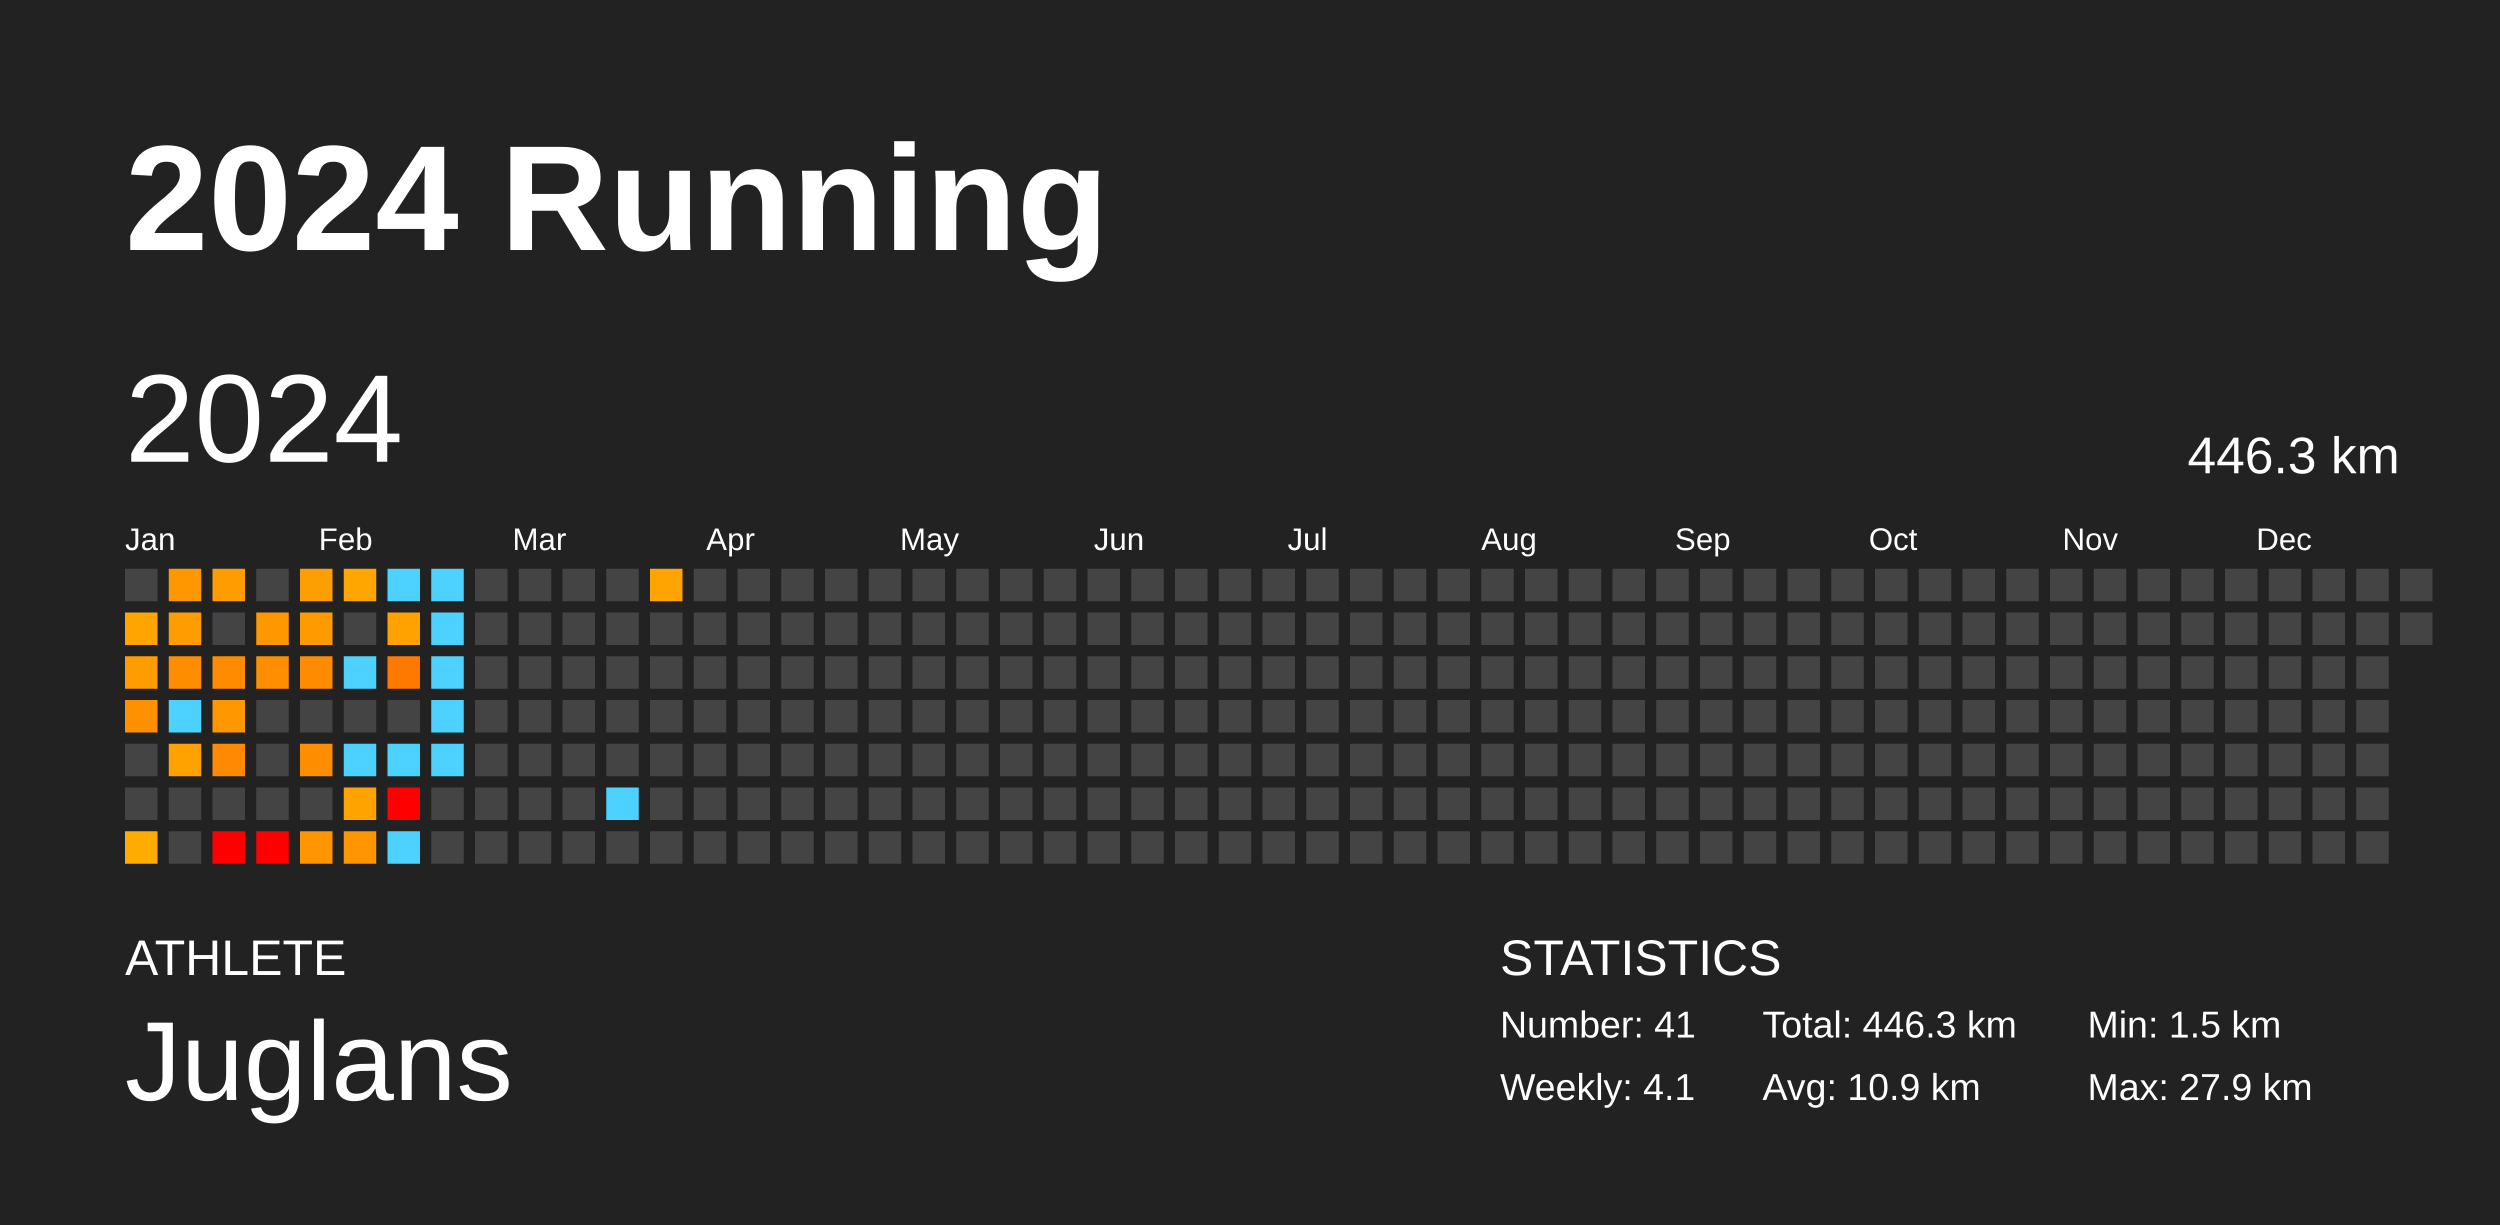
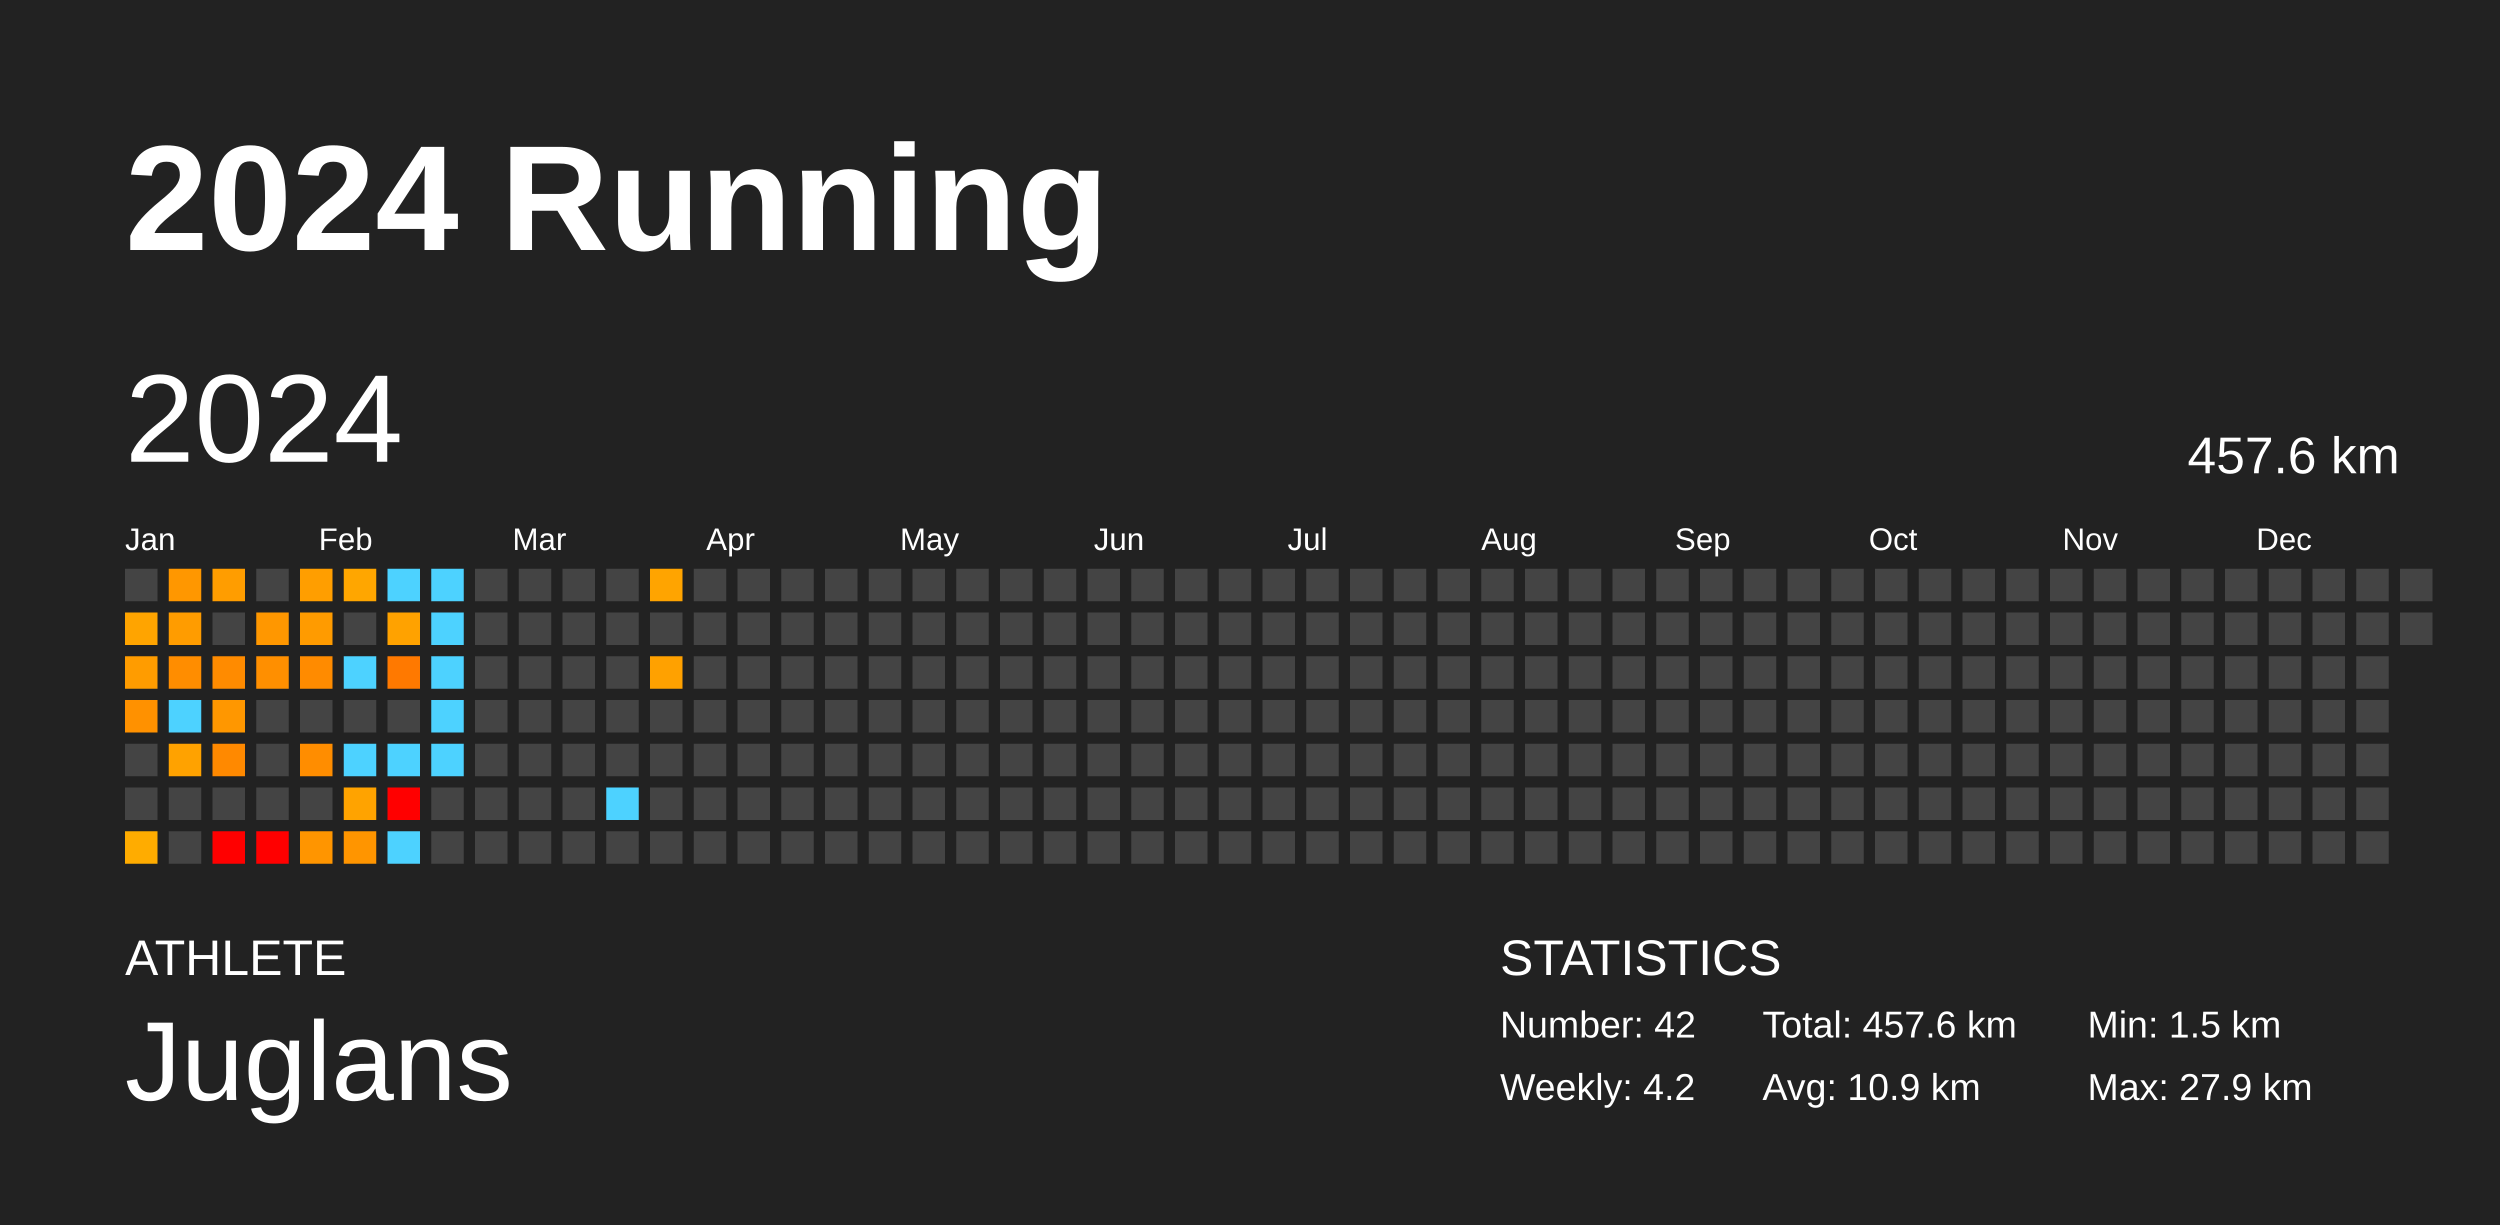
<svg xmlns="http://www.w3.org/2000/svg" baseProfile="full" height="98mm" version="1.1" viewBox="0,0,200,98" width="200mm">
  <defs />
  <rect fill="#222222" height="98" width="200" x="0" y="0" />
  <text fill="#FFFFFF" style="font-size:12px; font-family:Arial; font-weight:bold;" x="10" y="20">2024 Running</text>
  <text fill="#FFFFFF" style="font-size:4px; font-family:Arial" x="10" y="78">ATHLETE</text>
  <text fill="#FFFFFF" style="font-size:9px; font-family:Arial" x="10" y="88">Juglans</text>
  <text fill="#FFFFFF" style="font-size:4px; font-family:Arial" x="120" y="78">STATISTICS</text>
-   <text fill="#FFFFFF" style="font-size:3px; font-family:Arial" x="120" y="83">Number: 41</text>
-   <text fill="#FFFFFF" style="font-size:3px; font-family:Arial" x="120" y="88">Weekly: 4.1</text>
-   <text fill="#FFFFFF" style="font-size:3px; font-family:Arial" x="141" y="83">Total: 446.3 km</text>
+   <text fill="#FFFFFF" style="font-size:3px; font-family:Arial" x="120" y="83">Number: 42</text>
+   <text fill="#FFFFFF" style="font-size:3px; font-family:Arial" x="120" y="88">Weekly: 4.2</text>
+   <text fill="#FFFFFF" style="font-size:3px; font-family:Arial" x="141" y="83">Total: 457.6 km</text>
  <text fill="#FFFFFF" style="font-size:3px; font-family:Arial" x="141" y="88">Avg: 10.9 km</text>
  <text fill="#FFFFFF" style="font-size:3px; font-family:Arial" x="167" y="83">Min: 1.5 km</text>
  <text fill="#FFFFFF" style="font-size:3px; font-family:Arial" x="167" y="88">Max: 27.9 km</text>
  <text dominant-baseline="hanging" fill="#FFFFFF" style="font-size:10.0px; font-family:Arial;" x="10" y="30">2024</text>
-   <text dominant-baseline="hanging" fill="#FFFFFF" style="font-size:4.125px; font-family:Arial;" x="175" y="35">446.3 km</text>
+   <text dominant-baseline="hanging" fill="#FFFFFF" style="font-size:4.125px; font-family:Arial;" x="175" y="35">457.6 km</text>
  <text fill="#FFFFFF" style="font-size:2.5px; font-family:Arial" x="10.0" y="44">Jan</text>
  <text fill="#FFFFFF" style="font-size:2.5px; font-family:Arial" x="25.5" y="44">Feb</text>
  <text fill="#FFFFFF" style="font-size:2.5px; font-family:Arial" x="41.0" y="44">Mar</text>
  <text fill="#FFFFFF" style="font-size:2.5px; font-family:Arial" x="56.5" y="44">Apr</text>
  <text fill="#FFFFFF" style="font-size:2.5px; font-family:Arial" x="72.0" y="44">May</text>
  <text fill="#FFFFFF" style="font-size:2.5px; font-family:Arial" x="87.5" y="44">Jun</text>
  <text fill="#FFFFFF" style="font-size:2.5px; font-family:Arial" x="103.0" y="44">Jul</text>
  <text fill="#FFFFFF" style="font-size:2.5px; font-family:Arial" x="118.5" y="44">Aug</text>
  <text fill="#FFFFFF" style="font-size:2.5px; font-family:Arial" x="134.0" y="44">Sep</text>
  <text fill="#FFFFFF" style="font-size:2.5px; font-family:Arial" x="149.5" y="44">Oct</text>
  <text fill="#FFFFFF" style="font-size:2.5px; font-family:Arial" x="165.0" y="44">Nov</text>
  <text fill="#FFFFFF" style="font-size:2.5px; font-family:Arial" x="180.5" y="44">Dec</text>
  <rect fill="#444444" height="2.6" width="2.6" x="10.0" y="45.5" />
  <rect fill="#ffa400" height="2.6" width="2.6" x="10.0" y="49.0" />
  <rect fill="#ff9c00" height="2.6" width="2.6" x="10.0" y="52.5" />
  <rect fill="#ff9100" height="2.6" width="2.6" x="10.0" y="56.0" />
  <rect fill="#444444" height="2.6" width="2.6" x="10.0" y="59.5" />
  <rect fill="#444444" height="2.6" width="2.6" x="10.0" y="63.0" />
  <rect fill="#ffac00" height="2.6" width="2.6" x="10.0" y="66.5" />
  <rect fill="#ff9700" height="2.6" width="2.6" x="13.5" y="45.5" />
  <rect fill="#ff9c00" height="2.6" width="2.6" x="13.5" y="49.0" />
  <rect fill="#ff8d00" height="2.6" width="2.6" x="13.5" y="52.5" />
  <rect fill="#4dd2ff" height="2.6" width="2.6" x="13.5" y="56.0" />
  <rect fill="#ffa200" height="2.6" width="2.6" x="13.5" y="59.5" />
  <rect fill="#444444" height="2.6" width="2.6" x="13.5" y="63.0" />
  <rect fill="#444444" height="2.6" width="2.6" x="13.5" y="66.5" />
  <rect fill="#ff9d00" height="2.6" width="2.6" x="17.0" y="45.5" />
  <rect fill="#444444" height="2.6" width="2.6" x="17.0" y="49.0" />
  <rect fill="#ff8b00" height="2.6" width="2.6" x="17.0" y="52.5" />
  <rect fill="#ff9700" height="2.6" width="2.6" x="17.0" y="56.0" />
  <rect fill="#ff8900" height="2.6" width="2.6" x="17.0" y="59.5" />
  <rect fill="#444444" height="2.6" width="2.6" x="17.0" y="63.0" />
  <rect fill="red" height="2.6" width="2.6" x="17.0" y="66.5" />
  <rect fill="#444444" height="2.6" width="2.6" x="20.5" y="45.5" />
  <rect fill="#ff9700" height="2.6" width="2.6" x="20.5" y="49.0" />
  <rect fill="#ff8f00" height="2.6" width="2.6" x="20.5" y="52.5" />
  <rect fill="#444444" height="2.6" width="2.6" x="20.5" y="56.0" />
  <rect fill="#444444" height="2.6" width="2.6" x="20.5" y="59.5" />
  <rect fill="#444444" height="2.6" width="2.6" x="20.5" y="63.0" />
  <rect fill="red" height="2.6" width="2.6" x="20.5" y="66.5" />
  <rect fill="#ff9e00" height="2.6" width="2.6" x="24.0" y="45.5" />
  <rect fill="#ff9b00" height="2.6" width="2.6" x="24.0" y="49.0" />
  <rect fill="#ff8b00" height="2.6" width="2.6" x="24.0" y="52.5" />
  <rect fill="#444444" height="2.6" width="2.6" x="24.0" y="56.0" />
  <rect fill="#ff8d00" height="2.6" width="2.6" x="24.0" y="59.5" />
  <rect fill="#444444" height="2.6" width="2.6" x="24.0" y="63.0" />
  <rect fill="#ff9500" height="2.6" width="2.6" x="24.0" y="66.5" />
  <rect fill="#ffa600" height="2.6" width="2.6" x="27.5" y="45.5" />
  <rect fill="#444444" height="2.6" width="2.6" x="27.5" y="49.0" />
  <rect fill="#4dd2ff" height="2.6" width="2.6" x="27.5" y="52.5" />
  <rect fill="#444444" height="2.6" width="2.6" x="27.5" y="56.0" />
  <rect fill="#4dd2ff" height="2.6" width="2.6" x="27.5" y="59.5" />
  <rect fill="#ffa300" height="2.6" width="2.6" x="27.5" y="63.0" />
  <rect fill="#ff9500" height="2.6" width="2.6" x="27.5" y="66.5" />
  <rect fill="#4dd2ff" height="2.6" width="2.6" x="31.0" y="45.5" />
  <rect fill="#ffa200" height="2.6" width="2.6" x="31.0" y="49.0" />
  <rect fill="#ff7900" height="2.6" width="2.6" x="31.0" y="52.5" />
  <rect fill="#444444" height="2.6" width="2.6" x="31.0" y="56.0" />
  <rect fill="#4dd2ff" height="2.6" width="2.6" x="31.0" y="59.5" />
  <rect fill="red" height="2.6" width="2.6" x="31.0" y="63.0" />
  <rect fill="#4dd2ff" height="2.6" width="2.6" x="31.0" y="66.5" />
  <rect fill="#4dd2ff" height="2.6" width="2.6" x="34.5" y="45.5" />
  <rect fill="#4dd2ff" height="2.6" width="2.6" x="34.5" y="49.0" />
  <rect fill="#4dd2ff" height="2.6" width="2.6" x="34.5" y="52.5" />
  <rect fill="#4dd2ff" height="2.6" width="2.6" x="34.5" y="56.0" />
  <rect fill="#4dd2ff" height="2.6" width="2.6" x="34.5" y="59.5" />
  <rect fill="#444444" height="2.6" width="2.6" x="34.5" y="63.0" />
  <rect fill="#444444" height="2.6" width="2.6" x="34.5" y="66.5" />
  <rect fill="#444444" height="2.6" width="2.6" x="38.0" y="45.5" />
  <rect fill="#444444" height="2.6" width="2.6" x="38.0" y="49.0" />
  <rect fill="#444444" height="2.6" width="2.6" x="38.0" y="52.5" />
  <rect fill="#444444" height="2.6" width="2.6" x="38.0" y="56.0" />
  <rect fill="#444444" height="2.6" width="2.6" x="38.0" y="59.5" />
  <rect fill="#444444" height="2.6" width="2.6" x="38.0" y="63.0" />
  <rect fill="#444444" height="2.6" width="2.6" x="38.0" y="66.5" />
  <rect fill="#444444" height="2.6" width="2.6" x="41.5" y="45.5" />
  <rect fill="#444444" height="2.6" width="2.6" x="41.5" y="49.0" />
  <rect fill="#444444" height="2.6" width="2.6" x="41.5" y="52.5" />
  <rect fill="#444444" height="2.6" width="2.6" x="41.5" y="56.0" />
  <rect fill="#444444" height="2.6" width="2.6" x="41.5" y="59.5" />
  <rect fill="#444444" height="2.6" width="2.6" x="41.5" y="63.0" />
  <rect fill="#444444" height="2.6" width="2.6" x="41.5" y="66.5" />
  <rect fill="#444444" height="2.6" width="2.6" x="45.0" y="45.5" />
  <rect fill="#444444" height="2.6" width="2.6" x="45.0" y="49.0" />
  <rect fill="#444444" height="2.6" width="2.6" x="45.0" y="52.5" />
  <rect fill="#444444" height="2.6" width="2.6" x="45.0" y="56.0" />
  <rect fill="#444444" height="2.6" width="2.6" x="45.0" y="59.5" />
  <rect fill="#444444" height="2.6" width="2.6" x="45.0" y="63.0" />
  <rect fill="#444444" height="2.6" width="2.6" x="45.0" y="66.5" />
  <rect fill="#444444" height="2.6" width="2.6" x="48.5" y="45.5" />
  <rect fill="#444444" height="2.6" width="2.6" x="48.5" y="49.0" />
  <rect fill="#444444" height="2.6" width="2.6" x="48.5" y="52.5" />
  <rect fill="#444444" height="2.6" width="2.6" x="48.5" y="56.0" />
  <rect fill="#444444" height="2.6" width="2.6" x="48.5" y="59.5" />
  <rect fill="#4dd2ff" height="2.6" width="2.6" x="48.5" y="63.0" />
  <rect fill="#444444" height="2.6" width="2.6" x="48.5" y="66.5" />
  <rect fill="#ffa400" height="2.6" width="2.6" x="52.0" y="45.5" />
  <rect fill="#444444" height="2.6" width="2.6" x="52.0" y="49.0" />
-   <rect fill="#444444" height="2.6" width="2.6" x="52.0" y="52.5" />
+   <rect fill="#ffa100" height="2.6" width="2.6" x="52.0" y="52.5" />
  <rect fill="#444444" height="2.6" width="2.6" x="52.0" y="56.0" />
  <rect fill="#444444" height="2.6" width="2.6" x="52.0" y="59.5" />
  <rect fill="#444444" height="2.6" width="2.6" x="52.0" y="63.0" />
  <rect fill="#444444" height="2.6" width="2.6" x="52.0" y="66.5" />
  <rect fill="#444444" height="2.6" width="2.6" x="55.5" y="45.5" />
  <rect fill="#444444" height="2.6" width="2.6" x="55.5" y="49.0" />
  <rect fill="#444444" height="2.6" width="2.6" x="55.5" y="52.5" />
  <rect fill="#444444" height="2.6" width="2.6" x="55.5" y="56.0" />
  <rect fill="#444444" height="2.6" width="2.6" x="55.5" y="59.5" />
  <rect fill="#444444" height="2.6" width="2.6" x="55.5" y="63.0" />
  <rect fill="#444444" height="2.6" width="2.6" x="55.5" y="66.5" />
  <rect fill="#444444" height="2.6" width="2.6" x="59.0" y="45.5" />
  <rect fill="#444444" height="2.6" width="2.6" x="59.0" y="49.0" />
  <rect fill="#444444" height="2.6" width="2.6" x="59.0" y="52.5" />
  <rect fill="#444444" height="2.6" width="2.6" x="59.0" y="56.0" />
  <rect fill="#444444" height="2.6" width="2.6" x="59.0" y="59.5" />
  <rect fill="#444444" height="2.6" width="2.6" x="59.0" y="63.0" />
  <rect fill="#444444" height="2.6" width="2.6" x="59.0" y="66.5" />
  <rect fill="#444444" height="2.6" width="2.6" x="62.5" y="45.5" />
  <rect fill="#444444" height="2.6" width="2.6" x="62.5" y="49.0" />
  <rect fill="#444444" height="2.6" width="2.6" x="62.5" y="52.5" />
  <rect fill="#444444" height="2.6" width="2.6" x="62.5" y="56.0" />
  <rect fill="#444444" height="2.6" width="2.6" x="62.5" y="59.5" />
  <rect fill="#444444" height="2.6" width="2.6" x="62.5" y="63.0" />
  <rect fill="#444444" height="2.6" width="2.6" x="62.5" y="66.5" />
  <rect fill="#444444" height="2.6" width="2.6" x="66.0" y="45.5" />
  <rect fill="#444444" height="2.6" width="2.6" x="66.0" y="49.0" />
  <rect fill="#444444" height="2.6" width="2.6" x="66.0" y="52.5" />
  <rect fill="#444444" height="2.6" width="2.6" x="66.0" y="56.0" />
  <rect fill="#444444" height="2.6" width="2.6" x="66.0" y="59.5" />
  <rect fill="#444444" height="2.6" width="2.6" x="66.0" y="63.0" />
  <rect fill="#444444" height="2.6" width="2.6" x="66.0" y="66.5" />
  <rect fill="#444444" height="2.6" width="2.6" x="69.5" y="45.5" />
  <rect fill="#444444" height="2.6" width="2.6" x="69.5" y="49.0" />
  <rect fill="#444444" height="2.6" width="2.6" x="69.5" y="52.5" />
  <rect fill="#444444" height="2.6" width="2.6" x="69.5" y="56.0" />
  <rect fill="#444444" height="2.6" width="2.6" x="69.5" y="59.5" />
  <rect fill="#444444" height="2.6" width="2.6" x="69.5" y="63.0" />
  <rect fill="#444444" height="2.6" width="2.6" x="69.5" y="66.5" />
  <rect fill="#444444" height="2.6" width="2.6" x="73.0" y="45.5" />
  <rect fill="#444444" height="2.6" width="2.6" x="73.0" y="49.0" />
  <rect fill="#444444" height="2.6" width="2.6" x="73.0" y="52.5" />
  <rect fill="#444444" height="2.6" width="2.6" x="73.0" y="56.0" />
  <rect fill="#444444" height="2.6" width="2.6" x="73.0" y="59.5" />
  <rect fill="#444444" height="2.6" width="2.6" x="73.0" y="63.0" />
  <rect fill="#444444" height="2.6" width="2.6" x="73.0" y="66.5" />
  <rect fill="#444444" height="2.6" width="2.6" x="76.5" y="45.5" />
  <rect fill="#444444" height="2.6" width="2.6" x="76.5" y="49.0" />
  <rect fill="#444444" height="2.6" width="2.6" x="76.5" y="52.5" />
  <rect fill="#444444" height="2.6" width="2.6" x="76.5" y="56.0" />
  <rect fill="#444444" height="2.6" width="2.6" x="76.5" y="59.5" />
  <rect fill="#444444" height="2.6" width="2.6" x="76.5" y="63.0" />
  <rect fill="#444444" height="2.6" width="2.6" x="76.5" y="66.5" />
  <rect fill="#444444" height="2.6" width="2.6" x="80.0" y="45.5" />
  <rect fill="#444444" height="2.6" width="2.6" x="80.0" y="49.0" />
  <rect fill="#444444" height="2.6" width="2.6" x="80.0" y="52.5" />
  <rect fill="#444444" height="2.6" width="2.6" x="80.0" y="56.0" />
  <rect fill="#444444" height="2.6" width="2.6" x="80.0" y="59.5" />
  <rect fill="#444444" height="2.6" width="2.6" x="80.0" y="63.0" />
  <rect fill="#444444" height="2.6" width="2.6" x="80.0" y="66.5" />
  <rect fill="#444444" height="2.6" width="2.6" x="83.5" y="45.5" />
  <rect fill="#444444" height="2.6" width="2.6" x="83.5" y="49.0" />
  <rect fill="#444444" height="2.6" width="2.6" x="83.5" y="52.5" />
  <rect fill="#444444" height="2.6" width="2.6" x="83.5" y="56.0" />
  <rect fill="#444444" height="2.6" width="2.6" x="83.5" y="59.5" />
  <rect fill="#444444" height="2.6" width="2.6" x="83.5" y="63.0" />
  <rect fill="#444444" height="2.6" width="2.6" x="83.5" y="66.5" />
  <rect fill="#444444" height="2.6" width="2.6" x="87.0" y="45.5" />
  <rect fill="#444444" height="2.6" width="2.6" x="87.0" y="49.0" />
  <rect fill="#444444" height="2.6" width="2.6" x="87.0" y="52.5" />
  <rect fill="#444444" height="2.6" width="2.6" x="87.0" y="56.0" />
  <rect fill="#444444" height="2.6" width="2.6" x="87.0" y="59.5" />
  <rect fill="#444444" height="2.6" width="2.6" x="87.0" y="63.0" />
  <rect fill="#444444" height="2.6" width="2.6" x="87.0" y="66.5" />
  <rect fill="#444444" height="2.6" width="2.6" x="90.5" y="45.5" />
  <rect fill="#444444" height="2.6" width="2.6" x="90.5" y="49.0" />
  <rect fill="#444444" height="2.6" width="2.6" x="90.5" y="52.5" />
  <rect fill="#444444" height="2.6" width="2.6" x="90.5" y="56.0" />
  <rect fill="#444444" height="2.6" width="2.6" x="90.5" y="59.5" />
  <rect fill="#444444" height="2.6" width="2.6" x="90.5" y="63.0" />
  <rect fill="#444444" height="2.6" width="2.6" x="90.5" y="66.5" />
  <rect fill="#444444" height="2.6" width="2.6" x="94.0" y="45.5" />
  <rect fill="#444444" height="2.6" width="2.6" x="94.0" y="49.0" />
  <rect fill="#444444" height="2.6" width="2.6" x="94.0" y="52.5" />
  <rect fill="#444444" height="2.6" width="2.6" x="94.0" y="56.0" />
  <rect fill="#444444" height="2.6" width="2.6" x="94.0" y="59.5" />
  <rect fill="#444444" height="2.6" width="2.6" x="94.0" y="63.0" />
  <rect fill="#444444" height="2.6" width="2.6" x="94.0" y="66.5" />
  <rect fill="#444444" height="2.6" width="2.6" x="97.5" y="45.5" />
  <rect fill="#444444" height="2.6" width="2.6" x="97.5" y="49.0" />
  <rect fill="#444444" height="2.6" width="2.6" x="97.5" y="52.5" />
  <rect fill="#444444" height="2.6" width="2.6" x="97.5" y="56.0" />
  <rect fill="#444444" height="2.6" width="2.6" x="97.5" y="59.5" />
  <rect fill="#444444" height="2.6" width="2.6" x="97.5" y="63.0" />
  <rect fill="#444444" height="2.6" width="2.6" x="97.5" y="66.5" />
  <rect fill="#444444" height="2.6" width="2.6" x="101.0" y="45.5" />
  <rect fill="#444444" height="2.6" width="2.6" x="101.0" y="49.0" />
  <rect fill="#444444" height="2.6" width="2.6" x="101.0" y="52.5" />
  <rect fill="#444444" height="2.6" width="2.6" x="101.0" y="56.0" />
  <rect fill="#444444" height="2.6" width="2.6" x="101.0" y="59.5" />
  <rect fill="#444444" height="2.6" width="2.6" x="101.0" y="63.0" />
  <rect fill="#444444" height="2.6" width="2.6" x="101.0" y="66.5" />
  <rect fill="#444444" height="2.6" width="2.6" x="104.5" y="45.5" />
  <rect fill="#444444" height="2.6" width="2.6" x="104.5" y="49.0" />
  <rect fill="#444444" height="2.6" width="2.6" x="104.5" y="52.5" />
  <rect fill="#444444" height="2.6" width="2.6" x="104.5" y="56.0" />
  <rect fill="#444444" height="2.6" width="2.6" x="104.5" y="59.5" />
  <rect fill="#444444" height="2.6" width="2.6" x="104.5" y="63.0" />
  <rect fill="#444444" height="2.6" width="2.6" x="104.5" y="66.5" />
  <rect fill="#444444" height="2.6" width="2.6" x="108.0" y="45.5" />
  <rect fill="#444444" height="2.6" width="2.6" x="108.0" y="49.0" />
  <rect fill="#444444" height="2.6" width="2.6" x="108.0" y="52.5" />
  <rect fill="#444444" height="2.6" width="2.6" x="108.0" y="56.0" />
  <rect fill="#444444" height="2.6" width="2.6" x="108.0" y="59.5" />
  <rect fill="#444444" height="2.6" width="2.6" x="108.0" y="63.0" />
  <rect fill="#444444" height="2.6" width="2.6" x="108.0" y="66.5" />
  <rect fill="#444444" height="2.6" width="2.6" x="111.5" y="45.5" />
  <rect fill="#444444" height="2.6" width="2.6" x="111.5" y="49.0" />
  <rect fill="#444444" height="2.6" width="2.6" x="111.5" y="52.5" />
  <rect fill="#444444" height="2.6" width="2.6" x="111.5" y="56.0" />
  <rect fill="#444444" height="2.6" width="2.6" x="111.5" y="59.5" />
  <rect fill="#444444" height="2.6" width="2.6" x="111.5" y="63.0" />
  <rect fill="#444444" height="2.6" width="2.6" x="111.5" y="66.5" />
  <rect fill="#444444" height="2.6" width="2.6" x="115.0" y="45.5" />
  <rect fill="#444444" height="2.6" width="2.6" x="115.0" y="49.0" />
  <rect fill="#444444" height="2.6" width="2.6" x="115.0" y="52.5" />
  <rect fill="#444444" height="2.6" width="2.6" x="115.0" y="56.0" />
  <rect fill="#444444" height="2.6" width="2.6" x="115.0" y="59.5" />
  <rect fill="#444444" height="2.6" width="2.6" x="115.0" y="63.0" />
  <rect fill="#444444" height="2.6" width="2.6" x="115.0" y="66.5" />
  <rect fill="#444444" height="2.6" width="2.6" x="118.5" y="45.5" />
  <rect fill="#444444" height="2.6" width="2.6" x="118.5" y="49.0" />
  <rect fill="#444444" height="2.6" width="2.6" x="118.5" y="52.5" />
  <rect fill="#444444" height="2.6" width="2.6" x="118.5" y="56.0" />
  <rect fill="#444444" height="2.6" width="2.6" x="118.5" y="59.5" />
  <rect fill="#444444" height="2.6" width="2.6" x="118.5" y="63.0" />
  <rect fill="#444444" height="2.6" width="2.6" x="118.5" y="66.5" />
  <rect fill="#444444" height="2.6" width="2.6" x="122.0" y="45.5" />
  <rect fill="#444444" height="2.6" width="2.6" x="122.0" y="49.0" />
  <rect fill="#444444" height="2.6" width="2.6" x="122.0" y="52.5" />
  <rect fill="#444444" height="2.6" width="2.6" x="122.0" y="56.0" />
  <rect fill="#444444" height="2.6" width="2.6" x="122.0" y="59.5" />
  <rect fill="#444444" height="2.6" width="2.6" x="122.0" y="63.0" />
  <rect fill="#444444" height="2.6" width="2.6" x="122.0" y="66.5" />
  <rect fill="#444444" height="2.6" width="2.6" x="125.5" y="45.5" />
  <rect fill="#444444" height="2.6" width="2.6" x="125.5" y="49.0" />
  <rect fill="#444444" height="2.6" width="2.6" x="125.5" y="52.5" />
  <rect fill="#444444" height="2.6" width="2.6" x="125.5" y="56.0" />
  <rect fill="#444444" height="2.6" width="2.6" x="125.5" y="59.5" />
  <rect fill="#444444" height="2.6" width="2.6" x="125.5" y="63.0" />
  <rect fill="#444444" height="2.6" width="2.6" x="125.5" y="66.5" />
  <rect fill="#444444" height="2.6" width="2.6" x="129.0" y="45.5" />
  <rect fill="#444444" height="2.6" width="2.6" x="129.0" y="49.0" />
  <rect fill="#444444" height="2.6" width="2.6" x="129.0" y="52.5" />
  <rect fill="#444444" height="2.6" width="2.6" x="129.0" y="56.0" />
  <rect fill="#444444" height="2.6" width="2.6" x="129.0" y="59.5" />
  <rect fill="#444444" height="2.6" width="2.6" x="129.0" y="63.0" />
  <rect fill="#444444" height="2.6" width="2.6" x="129.0" y="66.5" />
  <rect fill="#444444" height="2.6" width="2.6" x="132.5" y="45.5" />
  <rect fill="#444444" height="2.6" width="2.6" x="132.5" y="49.0" />
  <rect fill="#444444" height="2.6" width="2.6" x="132.5" y="52.5" />
  <rect fill="#444444" height="2.6" width="2.6" x="132.5" y="56.0" />
  <rect fill="#444444" height="2.6" width="2.6" x="132.5" y="59.5" />
  <rect fill="#444444" height="2.6" width="2.6" x="132.5" y="63.0" />
  <rect fill="#444444" height="2.6" width="2.6" x="132.5" y="66.5" />
  <rect fill="#444444" height="2.6" width="2.6" x="136.0" y="45.5" />
  <rect fill="#444444" height="2.6" width="2.6" x="136.0" y="49.0" />
  <rect fill="#444444" height="2.6" width="2.6" x="136.0" y="52.5" />
  <rect fill="#444444" height="2.6" width="2.6" x="136.0" y="56.0" />
  <rect fill="#444444" height="2.6" width="2.6" x="136.0" y="59.5" />
  <rect fill="#444444" height="2.6" width="2.6" x="136.0" y="63.0" />
  <rect fill="#444444" height="2.6" width="2.6" x="136.0" y="66.5" />
  <rect fill="#444444" height="2.6" width="2.6" x="139.5" y="45.5" />
  <rect fill="#444444" height="2.6" width="2.6" x="139.5" y="49.0" />
  <rect fill="#444444" height="2.6" width="2.6" x="139.5" y="52.5" />
  <rect fill="#444444" height="2.6" width="2.6" x="139.5" y="56.0" />
  <rect fill="#444444" height="2.6" width="2.6" x="139.5" y="59.5" />
  <rect fill="#444444" height="2.6" width="2.6" x="139.5" y="63.0" />
  <rect fill="#444444" height="2.6" width="2.6" x="139.5" y="66.5" />
  <rect fill="#444444" height="2.6" width="2.6" x="143.0" y="45.5" />
  <rect fill="#444444" height="2.6" width="2.6" x="143.0" y="49.0" />
  <rect fill="#444444" height="2.6" width="2.6" x="143.0" y="52.5" />
  <rect fill="#444444" height="2.6" width="2.6" x="143.0" y="56.0" />
  <rect fill="#444444" height="2.6" width="2.6" x="143.0" y="59.5" />
  <rect fill="#444444" height="2.6" width="2.6" x="143.0" y="63.0" />
  <rect fill="#444444" height="2.6" width="2.6" x="143.0" y="66.5" />
  <rect fill="#444444" height="2.6" width="2.6" x="146.5" y="45.5" />
  <rect fill="#444444" height="2.6" width="2.6" x="146.5" y="49.0" />
  <rect fill="#444444" height="2.6" width="2.6" x="146.5" y="52.5" />
  <rect fill="#444444" height="2.6" width="2.6" x="146.5" y="56.0" />
  <rect fill="#444444" height="2.6" width="2.6" x="146.5" y="59.5" />
  <rect fill="#444444" height="2.6" width="2.6" x="146.5" y="63.0" />
  <rect fill="#444444" height="2.6" width="2.6" x="146.5" y="66.5" />
  <rect fill="#444444" height="2.6" width="2.6" x="150.0" y="45.5" />
  <rect fill="#444444" height="2.6" width="2.6" x="150.0" y="49.0" />
  <rect fill="#444444" height="2.6" width="2.6" x="150.0" y="52.5" />
  <rect fill="#444444" height="2.6" width="2.6" x="150.0" y="56.0" />
  <rect fill="#444444" height="2.6" width="2.6" x="150.0" y="59.5" />
  <rect fill="#444444" height="2.6" width="2.6" x="150.0" y="63.0" />
  <rect fill="#444444" height="2.6" width="2.6" x="150.0" y="66.5" />
  <rect fill="#444444" height="2.6" width="2.6" x="153.5" y="45.5" />
  <rect fill="#444444" height="2.6" width="2.6" x="153.5" y="49.0" />
  <rect fill="#444444" height="2.6" width="2.6" x="153.5" y="52.5" />
  <rect fill="#444444" height="2.6" width="2.6" x="153.5" y="56.0" />
  <rect fill="#444444" height="2.6" width="2.6" x="153.5" y="59.5" />
  <rect fill="#444444" height="2.6" width="2.6" x="153.5" y="63.0" />
  <rect fill="#444444" height="2.6" width="2.6" x="153.5" y="66.5" />
  <rect fill="#444444" height="2.6" width="2.6" x="157.0" y="45.5" />
  <rect fill="#444444" height="2.6" width="2.6" x="157.0" y="49.0" />
  <rect fill="#444444" height="2.6" width="2.6" x="157.0" y="52.5" />
  <rect fill="#444444" height="2.6" width="2.6" x="157.0" y="56.0" />
  <rect fill="#444444" height="2.6" width="2.6" x="157.0" y="59.5" />
  <rect fill="#444444" height="2.6" width="2.6" x="157.0" y="63.0" />
  <rect fill="#444444" height="2.6" width="2.6" x="157.0" y="66.5" />
  <rect fill="#444444" height="2.6" width="2.6" x="160.5" y="45.5" />
  <rect fill="#444444" height="2.6" width="2.6" x="160.5" y="49.0" />
  <rect fill="#444444" height="2.6" width="2.6" x="160.5" y="52.5" />
  <rect fill="#444444" height="2.6" width="2.6" x="160.5" y="56.0" />
  <rect fill="#444444" height="2.6" width="2.6" x="160.5" y="59.5" />
  <rect fill="#444444" height="2.6" width="2.6" x="160.5" y="63.0" />
  <rect fill="#444444" height="2.6" width="2.6" x="160.5" y="66.5" />
  <rect fill="#444444" height="2.6" width="2.6" x="164.0" y="45.5" />
  <rect fill="#444444" height="2.6" width="2.6" x="164.0" y="49.0" />
  <rect fill="#444444" height="2.6" width="2.6" x="164.0" y="52.5" />
  <rect fill="#444444" height="2.6" width="2.6" x="164.0" y="56.0" />
  <rect fill="#444444" height="2.6" width="2.6" x="164.0" y="59.5" />
  <rect fill="#444444" height="2.6" width="2.6" x="164.0" y="63.0" />
  <rect fill="#444444" height="2.6" width="2.6" x="164.0" y="66.5" />
  <rect fill="#444444" height="2.6" width="2.6" x="167.5" y="45.5" />
  <rect fill="#444444" height="2.6" width="2.6" x="167.5" y="49.0" />
  <rect fill="#444444" height="2.6" width="2.6" x="167.5" y="52.5" />
  <rect fill="#444444" height="2.6" width="2.6" x="167.5" y="56.0" />
  <rect fill="#444444" height="2.6" width="2.6" x="167.5" y="59.5" />
  <rect fill="#444444" height="2.6" width="2.6" x="167.5" y="63.0" />
  <rect fill="#444444" height="2.6" width="2.6" x="167.5" y="66.5" />
  <rect fill="#444444" height="2.6" width="2.6" x="171.0" y="45.5" />
  <rect fill="#444444" height="2.6" width="2.6" x="171.0" y="49.0" />
  <rect fill="#444444" height="2.6" width="2.6" x="171.0" y="52.5" />
  <rect fill="#444444" height="2.6" width="2.6" x="171.0" y="56.0" />
  <rect fill="#444444" height="2.6" width="2.6" x="171.0" y="59.5" />
  <rect fill="#444444" height="2.6" width="2.6" x="171.0" y="63.0" />
  <rect fill="#444444" height="2.6" width="2.6" x="171.0" y="66.5" />
  <rect fill="#444444" height="2.6" width="2.6" x="174.5" y="45.5" />
  <rect fill="#444444" height="2.6" width="2.6" x="174.5" y="49.0" />
  <rect fill="#444444" height="2.6" width="2.6" x="174.5" y="52.5" />
  <rect fill="#444444" height="2.6" width="2.6" x="174.5" y="56.0" />
  <rect fill="#444444" height="2.6" width="2.6" x="174.5" y="59.5" />
  <rect fill="#444444" height="2.6" width="2.6" x="174.5" y="63.0" />
  <rect fill="#444444" height="2.6" width="2.6" x="174.5" y="66.5" />
  <rect fill="#444444" height="2.6" width="2.6" x="178.0" y="45.5" />
  <rect fill="#444444" height="2.6" width="2.6" x="178.0" y="49.0" />
  <rect fill="#444444" height="2.6" width="2.6" x="178.0" y="52.5" />
  <rect fill="#444444" height="2.6" width="2.6" x="178.0" y="56.0" />
  <rect fill="#444444" height="2.6" width="2.6" x="178.0" y="59.5" />
  <rect fill="#444444" height="2.6" width="2.6" x="178.0" y="63.0" />
  <rect fill="#444444" height="2.6" width="2.6" x="178.0" y="66.5" />
  <rect fill="#444444" height="2.6" width="2.6" x="181.5" y="45.5" />
  <rect fill="#444444" height="2.6" width="2.6" x="181.5" y="49.0" />
  <rect fill="#444444" height="2.6" width="2.6" x="181.5" y="52.5" />
  <rect fill="#444444" height="2.6" width="2.6" x="181.5" y="56.0" />
  <rect fill="#444444" height="2.6" width="2.6" x="181.5" y="59.5" />
  <rect fill="#444444" height="2.6" width="2.6" x="181.5" y="63.0" />
  <rect fill="#444444" height="2.6" width="2.6" x="181.5" y="66.5" />
  <rect fill="#444444" height="2.6" width="2.6" x="185.0" y="45.5" />
  <rect fill="#444444" height="2.6" width="2.6" x="185.0" y="49.0" />
  <rect fill="#444444" height="2.6" width="2.6" x="185.0" y="52.5" />
  <rect fill="#444444" height="2.6" width="2.6" x="185.0" y="56.0" />
  <rect fill="#444444" height="2.6" width="2.6" x="185.0" y="59.5" />
  <rect fill="#444444" height="2.6" width="2.6" x="185.0" y="63.0" />
  <rect fill="#444444" height="2.6" width="2.6" x="185.0" y="66.5" />
  <rect fill="#444444" height="2.6" width="2.6" x="188.5" y="45.5" />
  <rect fill="#444444" height="2.6" width="2.6" x="188.5" y="49.0" />
  <rect fill="#444444" height="2.6" width="2.6" x="188.5" y="52.5" />
  <rect fill="#444444" height="2.6" width="2.6" x="188.5" y="56.0" />
  <rect fill="#444444" height="2.6" width="2.6" x="188.5" y="59.5" />
  <rect fill="#444444" height="2.6" width="2.6" x="188.5" y="63.0" />
  <rect fill="#444444" height="2.6" width="2.6" x="188.5" y="66.5" />
  <rect fill="#444444" height="2.6" width="2.6" x="192.0" y="45.5" />
  <rect fill="#444444" height="2.6" width="2.6" x="192.0" y="49.0" />
</svg>
